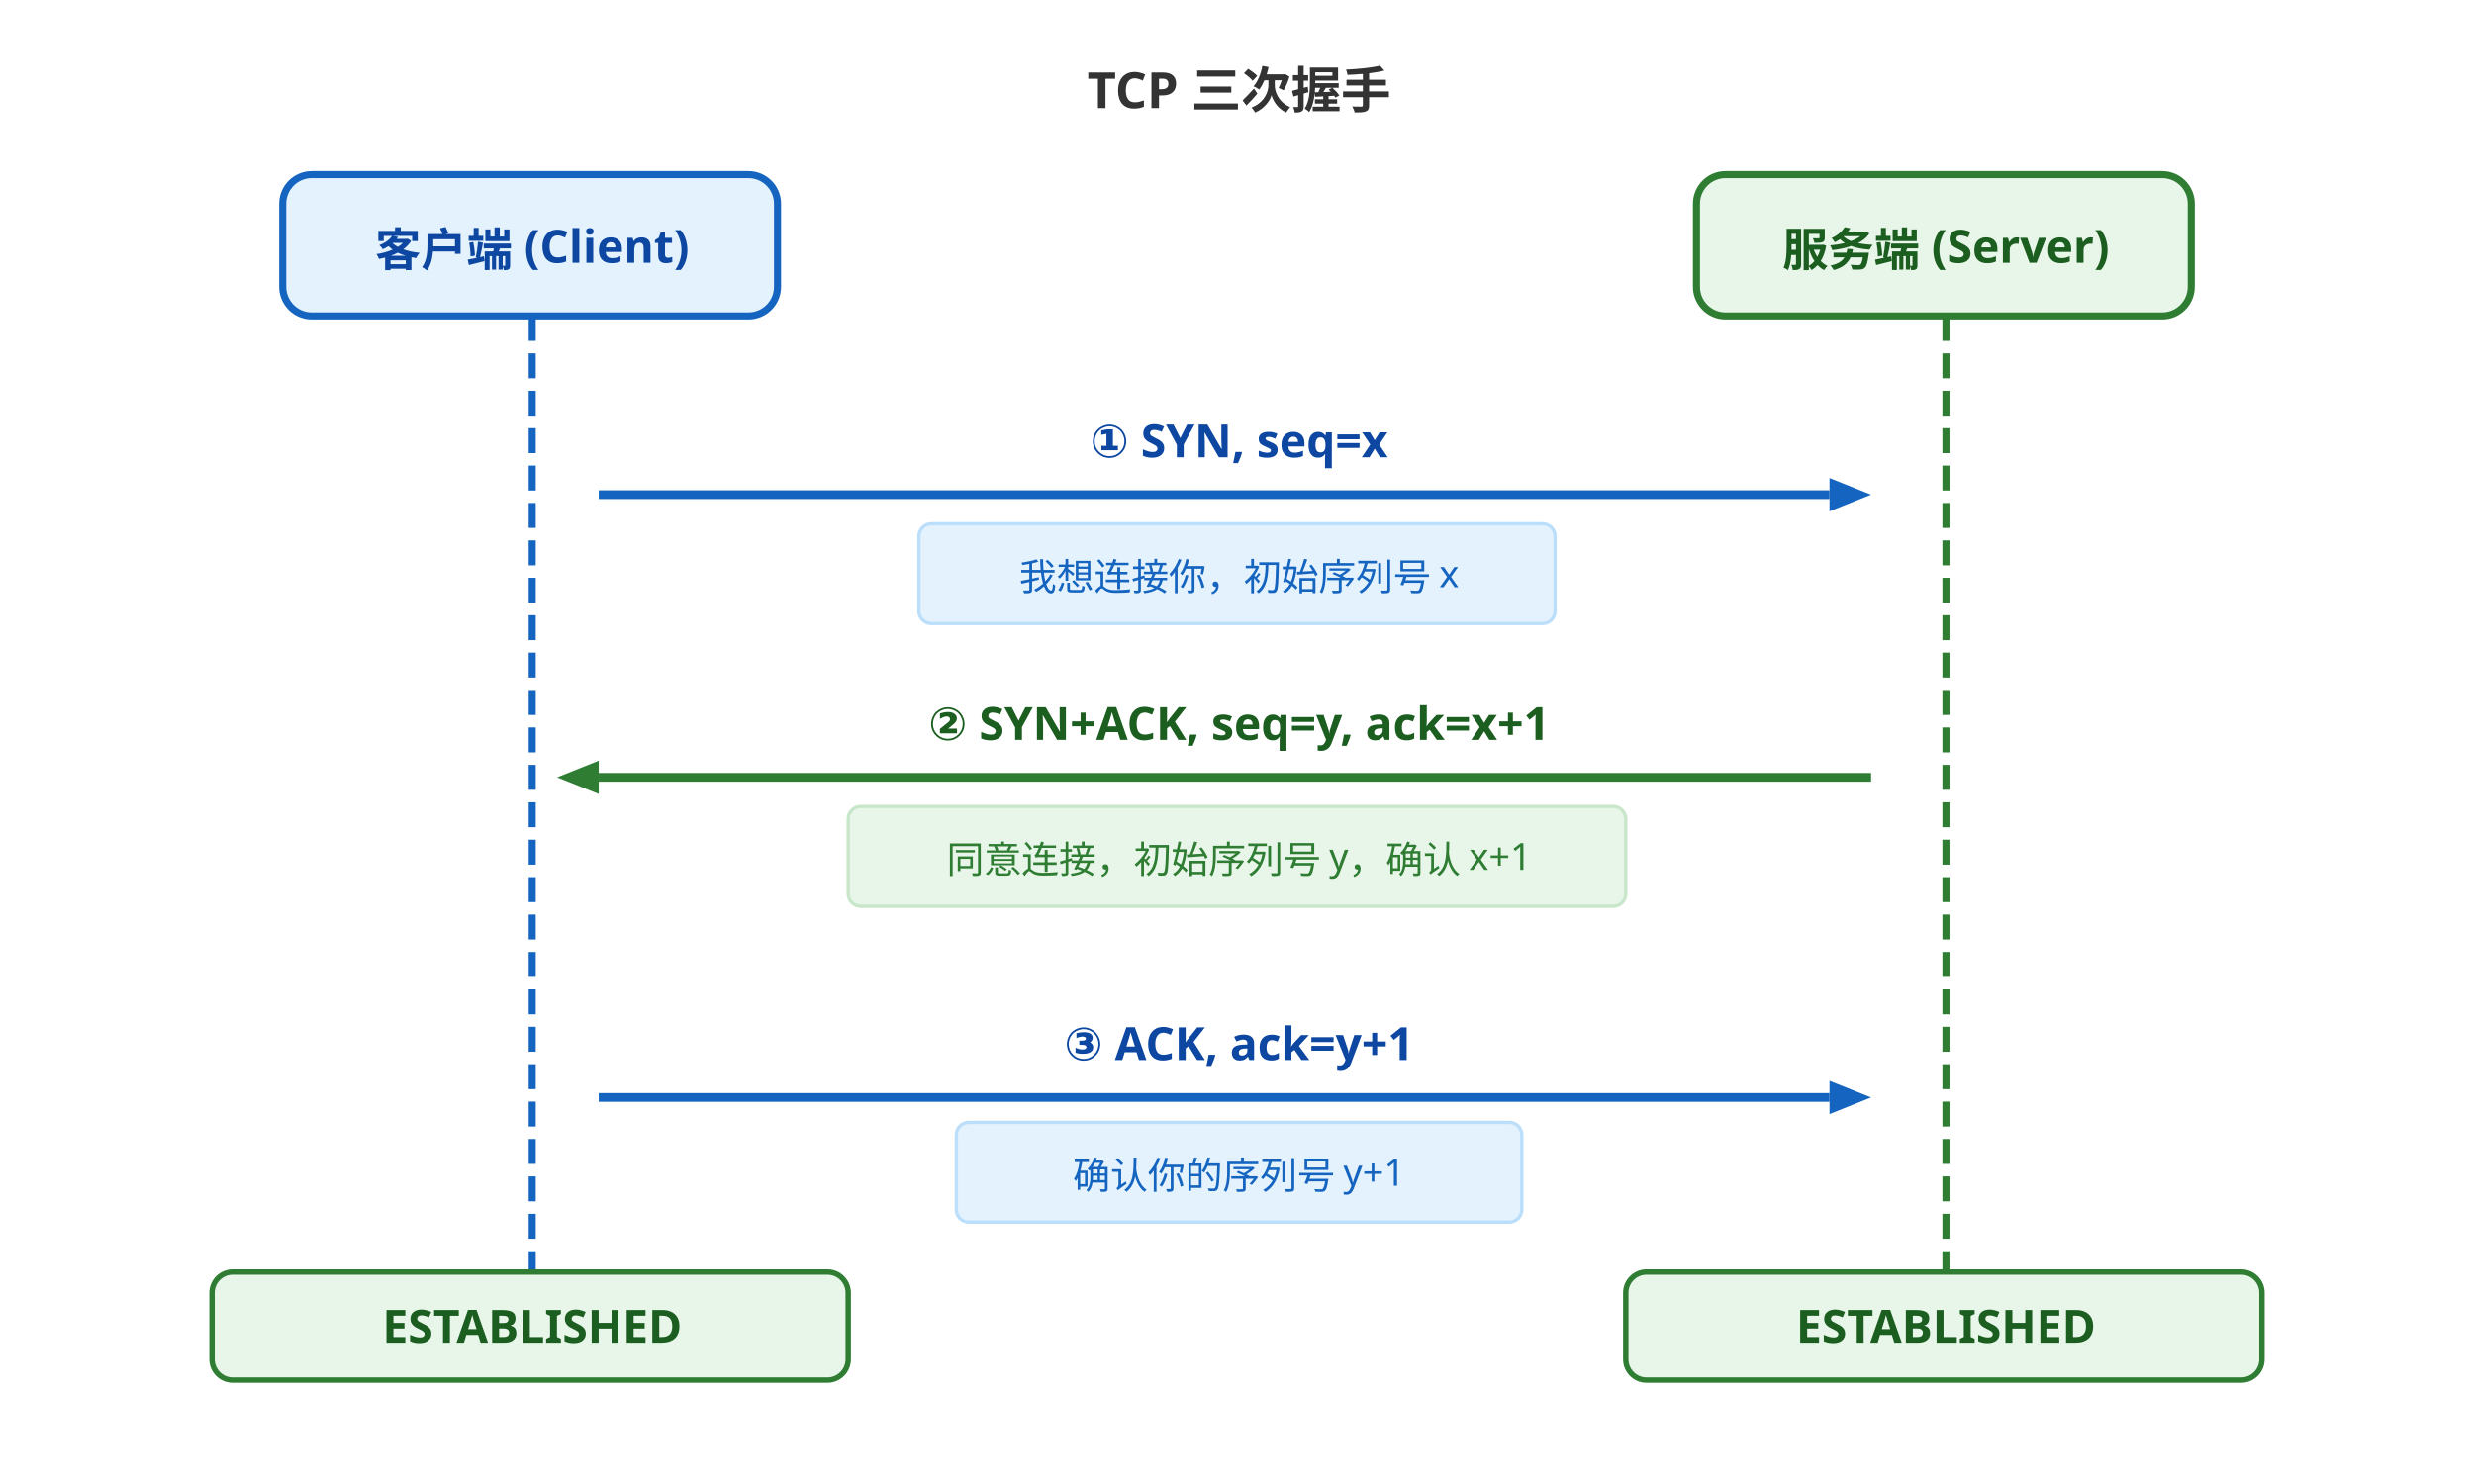
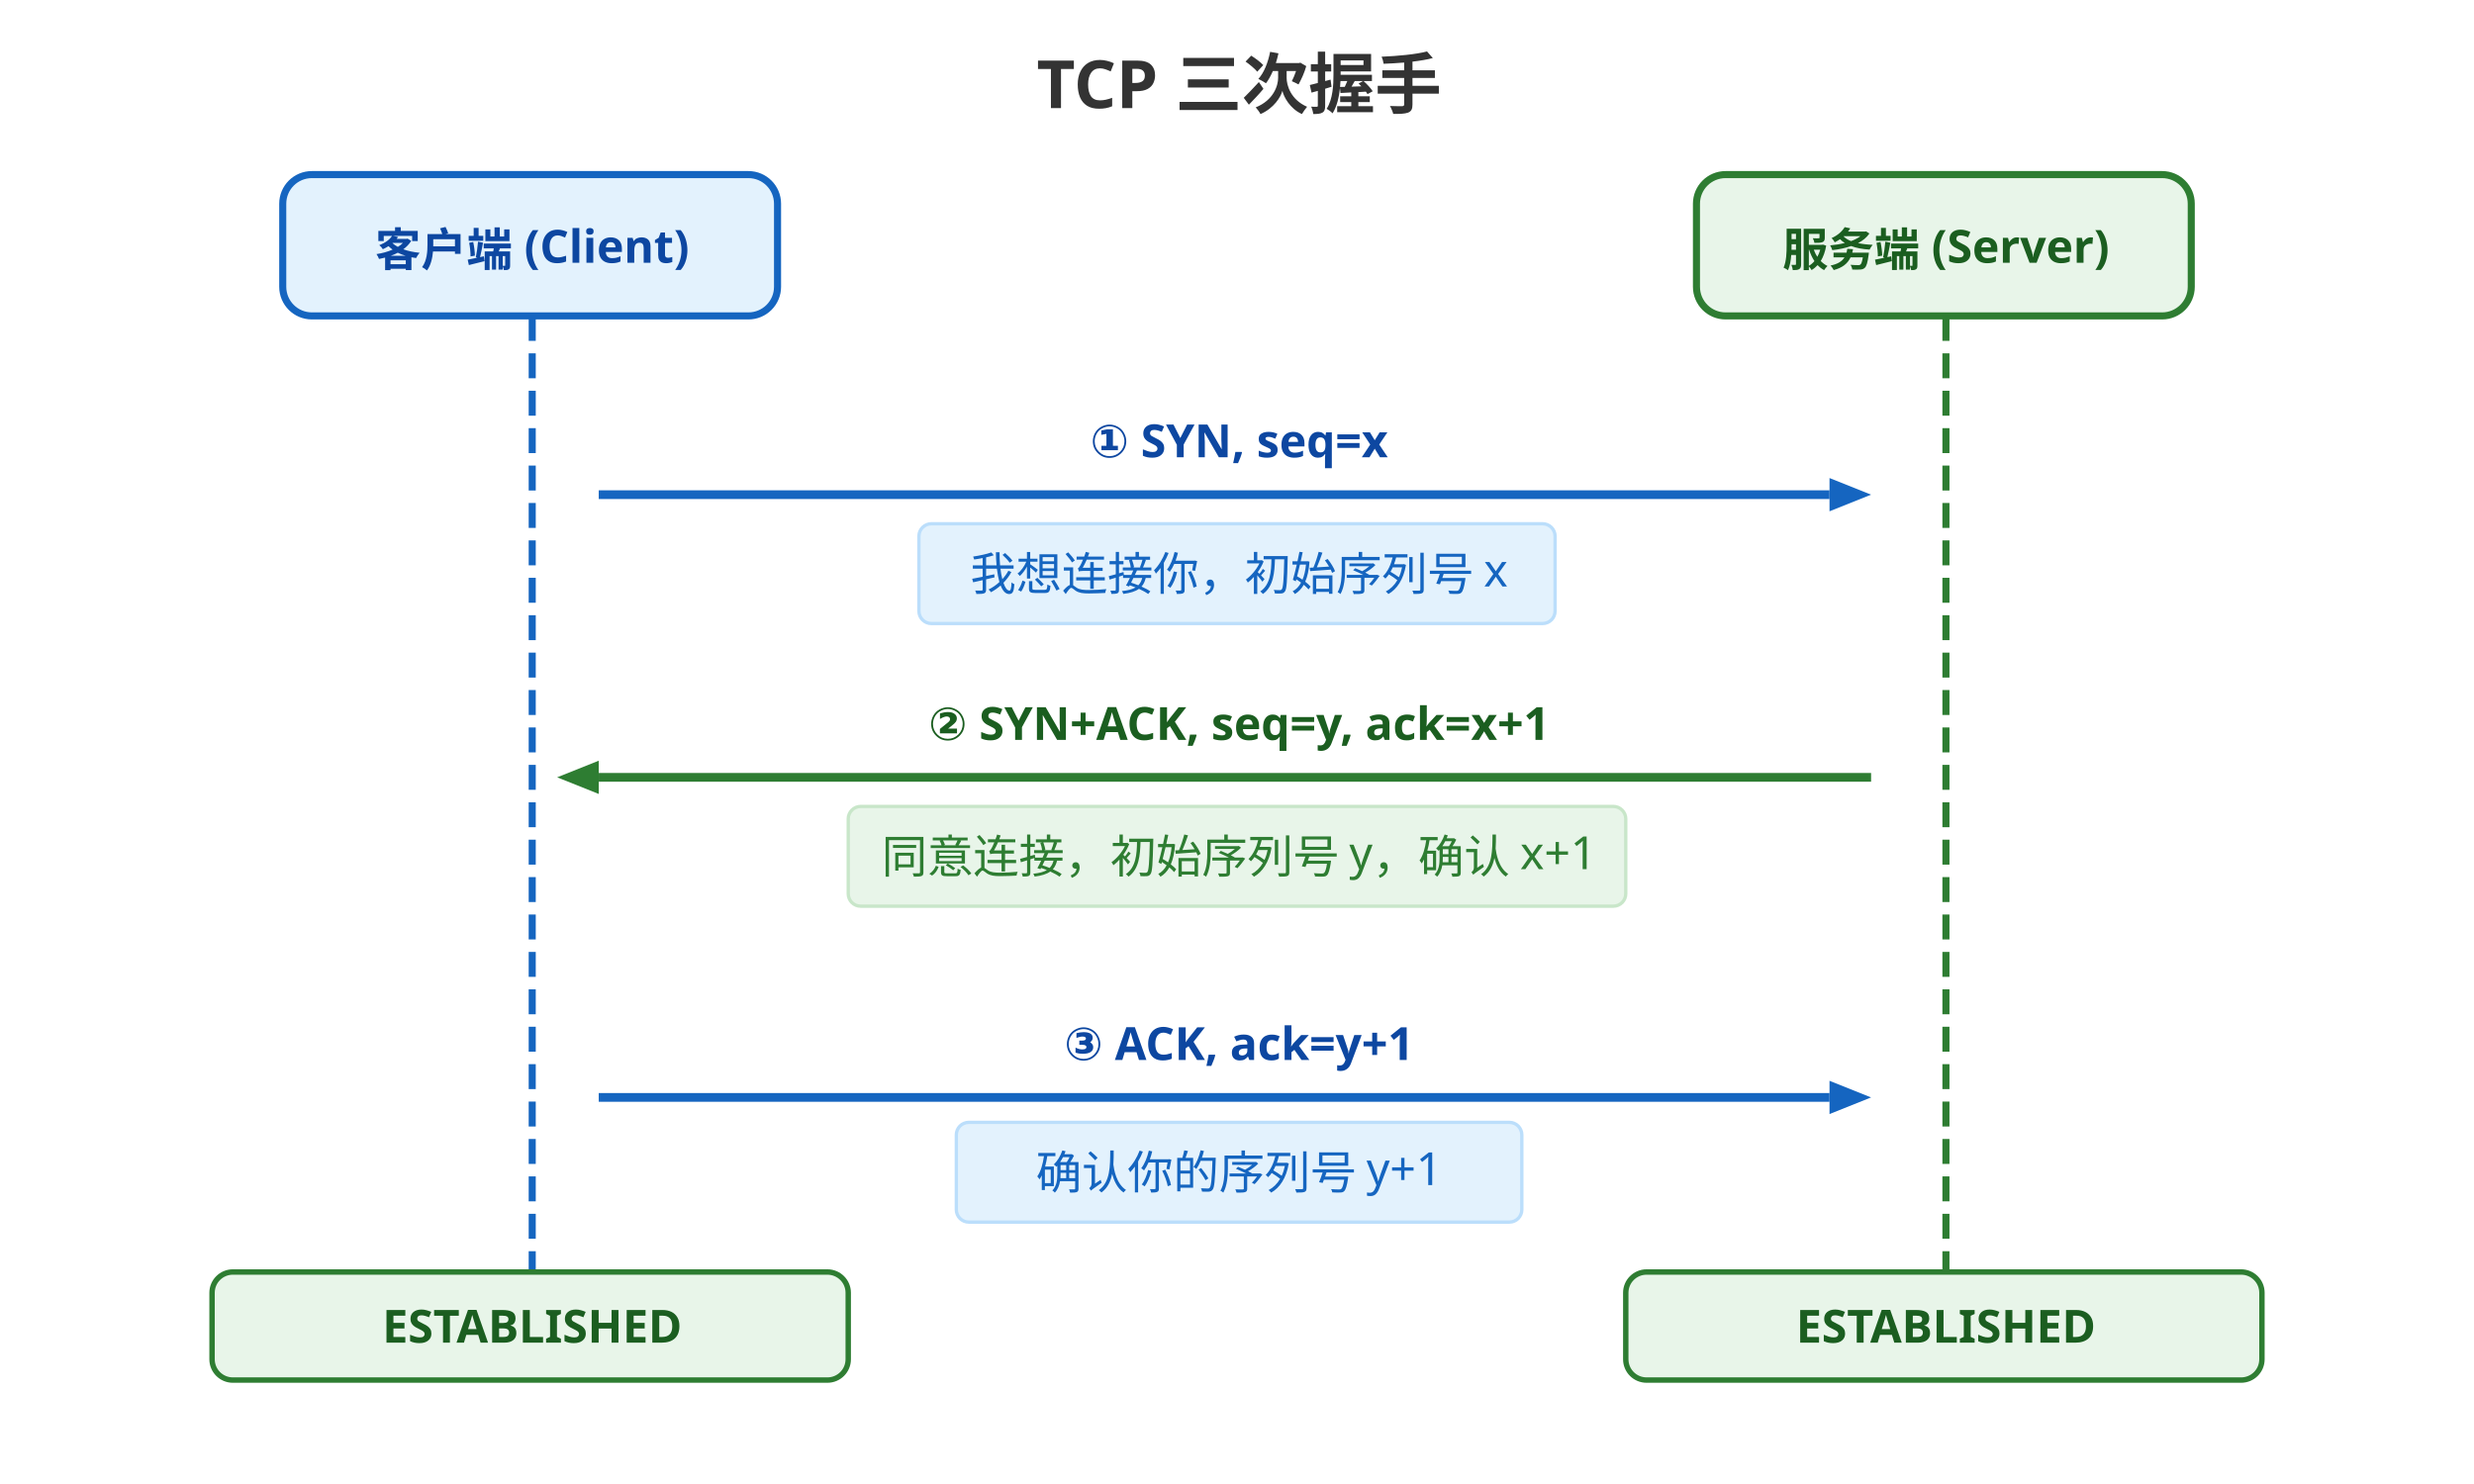
<svg xmlns="http://www.w3.org/2000/svg" width="595" height="357" viewBox="0 0 595 357" font-family="'Noto Sans SC','PingFang SC','Microsoft YaHei',sans-serif">
  <defs>
    <marker id="arr-right" markerWidth="10" markerHeight="8" refX="0" refY="4" orient="auto" markerUnits="userSpaceOnUse">
      <path d="M0,0 L10,4 L0,8 Z" fill="#1565c0" />
    </marker>
    <marker id="arr-left" markerWidth="10" markerHeight="8" refX="0" refY="4" orient="auto" markerUnits="userSpaceOnUse">
      <path d="M0,0 L10,4 L0,8 Z" fill="#2e7d32" />
    </marker>
  </defs>
-   <text x="298" y="26" text-anchor="middle" font-size="12" font-weight="bold" fill="#333333">TCP 三次握手</text>
+   <text x="298" y="26" text-anchor="middle" font-size="16" font-weight="bold" fill="#333333">TCP 三次握手</text>
  <rect x="68" y="42" width="119" height="34" rx="7" fill="#e3f2fd" stroke="#1565c0" stroke-width="1.7" />
  <text x="128" y="64" text-anchor="middle" font-size="11" font-weight="bold" fill="#0d47a1">客户端 (Client)</text>
  <line x1="128" y1="76" x2="128" y2="323" stroke="#1565c0" stroke-width="1.7" stroke-dasharray="6,3" />
  <rect x="408" y="42" width="119" height="34" rx="7" fill="#e8f5e9" stroke="#2e7d32" stroke-width="1.7" />
  <text x="468" y="64" text-anchor="middle" font-size="11" font-weight="bold" fill="#1b5e20">服务端 (Server)</text>
  <line x1="468" y1="76" x2="468" y2="323" stroke="#2e7d32" stroke-width="1.7" stroke-dasharray="6,3" />
  <line x1="144" y1="119" x2="440" y2="119" stroke="#1565c0" stroke-width="2.1" marker-end="url(#arr-right)" />
  <text x="298" y="110" text-anchor="middle" font-size="11" font-weight="bold" fill="#0d47a1">① SYN, seq=x</text>
  <rect x="221" y="126" width="153" height="24" rx="3" fill="#e3f2fd" stroke="#bbdefb" stroke-width="0.8" />
-   <text x="298" y="142" text-anchor="middle" font-size="9" fill="#1565c0">我想连接你，初始序列号 x</text>
+   <text x="298" y="142" text-anchor="middle" font-size="11" fill="#1565c0">我想连接你，初始序列号 x</text>
  <line x1="450" y1="187" x2="144" y2="187" stroke="#2e7d32" stroke-width="2.1" marker-end="url(#arr-left)" />
  <text x="298" y="178" text-anchor="middle" font-size="11" font-weight="bold" fill="#1b5e20">② SYN+ACK, seq=y, ack=x+1</text>
  <rect x="204" y="194" width="187" height="24" rx="3" fill="#e8f5e9" stroke="#c8e6c9" stroke-width="0.8" />
-   <text x="298" y="210" text-anchor="middle" font-size="9" fill="#2e7d32">同意连接，初始序列号 y，确认 x+1</text>
+   <text x="298" y="210" text-anchor="middle" font-size="11" fill="#2e7d32">同意连接，初始序列号 y，确认 x+1</text>
  <line x1="144" y1="264" x2="440" y2="264" stroke="#1565c0" stroke-width="2.1" marker-end="url(#arr-right)" />
  <text x="298" y="255" text-anchor="middle" font-size="11" font-weight="bold" fill="#0d47a1">③ ACK, ack=y+1</text>
  <rect x="230" y="270" width="136" height="24" rx="3" fill="#e3f2fd" stroke="#bbdefb" stroke-width="0.8" />
-   <text x="298" y="286" text-anchor="middle" font-size="9" fill="#1565c0">确认你的序列号 y+1</text>
+   <text x="298" y="286" text-anchor="middle" font-size="11" fill="#1565c0">确认你的序列号 y+1</text>
  <rect x="51" y="306" width="153" height="26" rx="5" fill="#e8f5e9" stroke="#2e7d32" stroke-width="1.3" />
  <text x="128" y="323" text-anchor="middle" font-size="11" font-weight="bold" fill="#1b5e20">ESTABLISHED</text>
  <rect x="391" y="306" width="153" height="26" rx="5" fill="#e8f5e9" stroke="#2e7d32" stroke-width="1.3" />
  <text x="468" y="323" text-anchor="middle" font-size="11" font-weight="bold" fill="#1b5e20">ESTABLISHED</text>
</svg>
